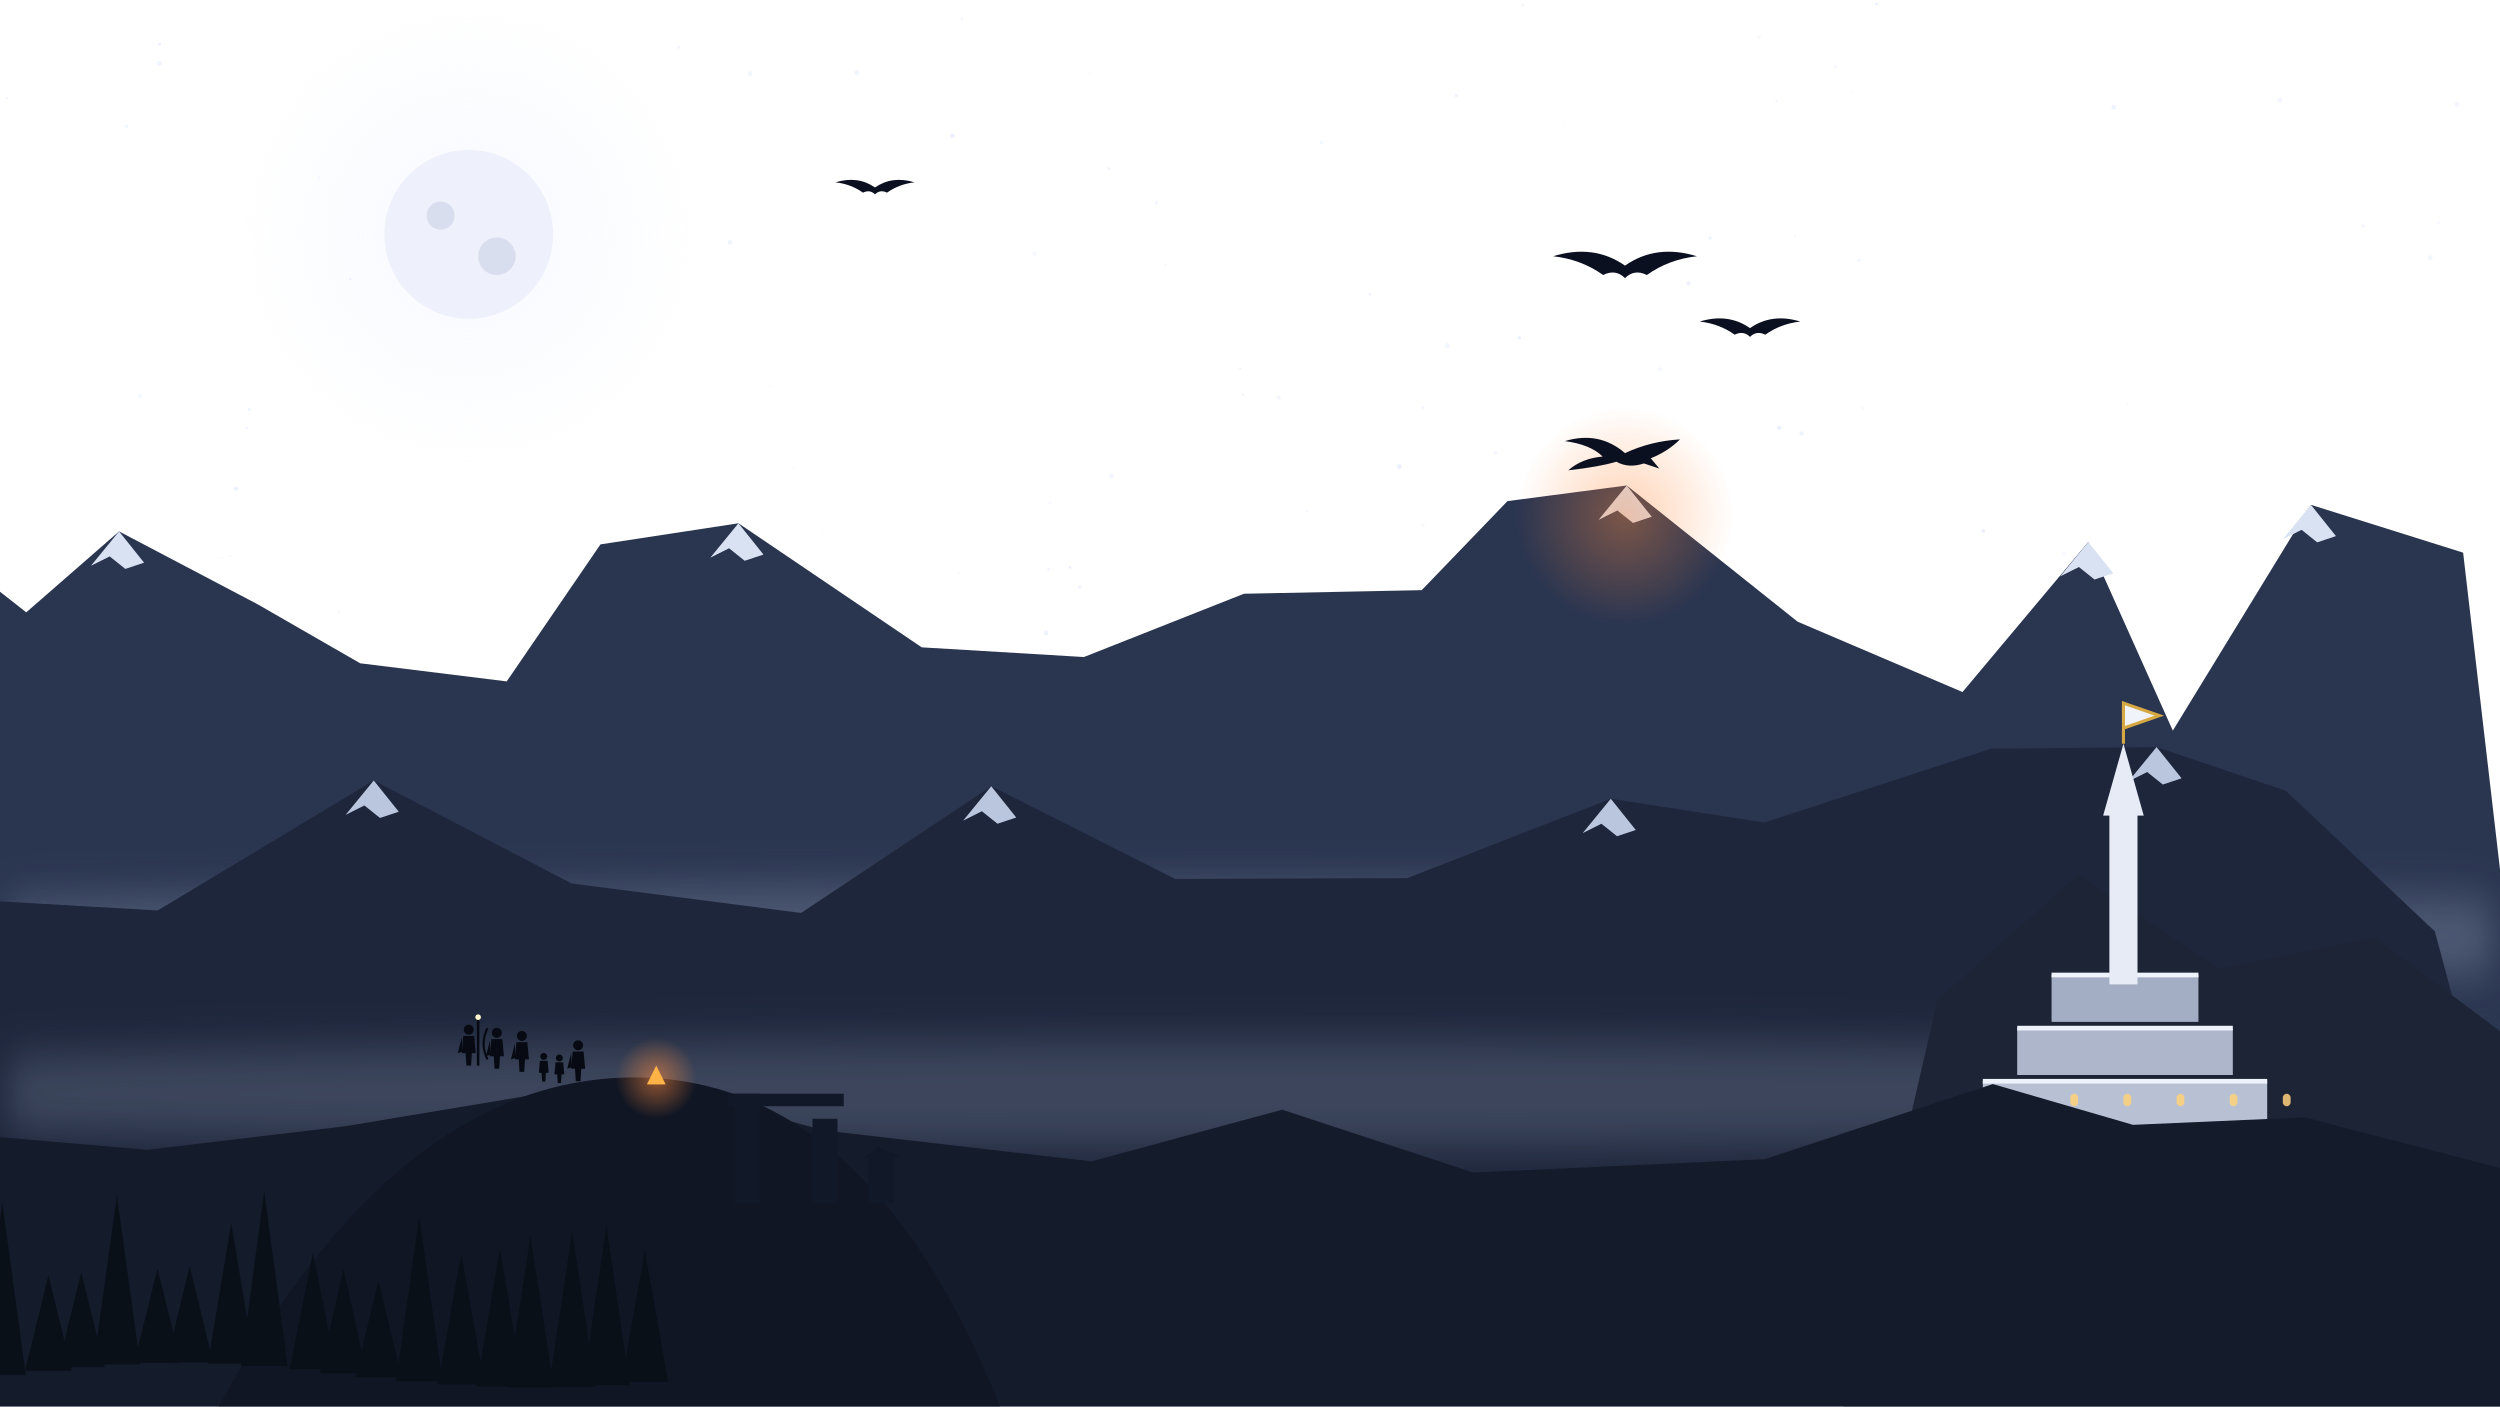
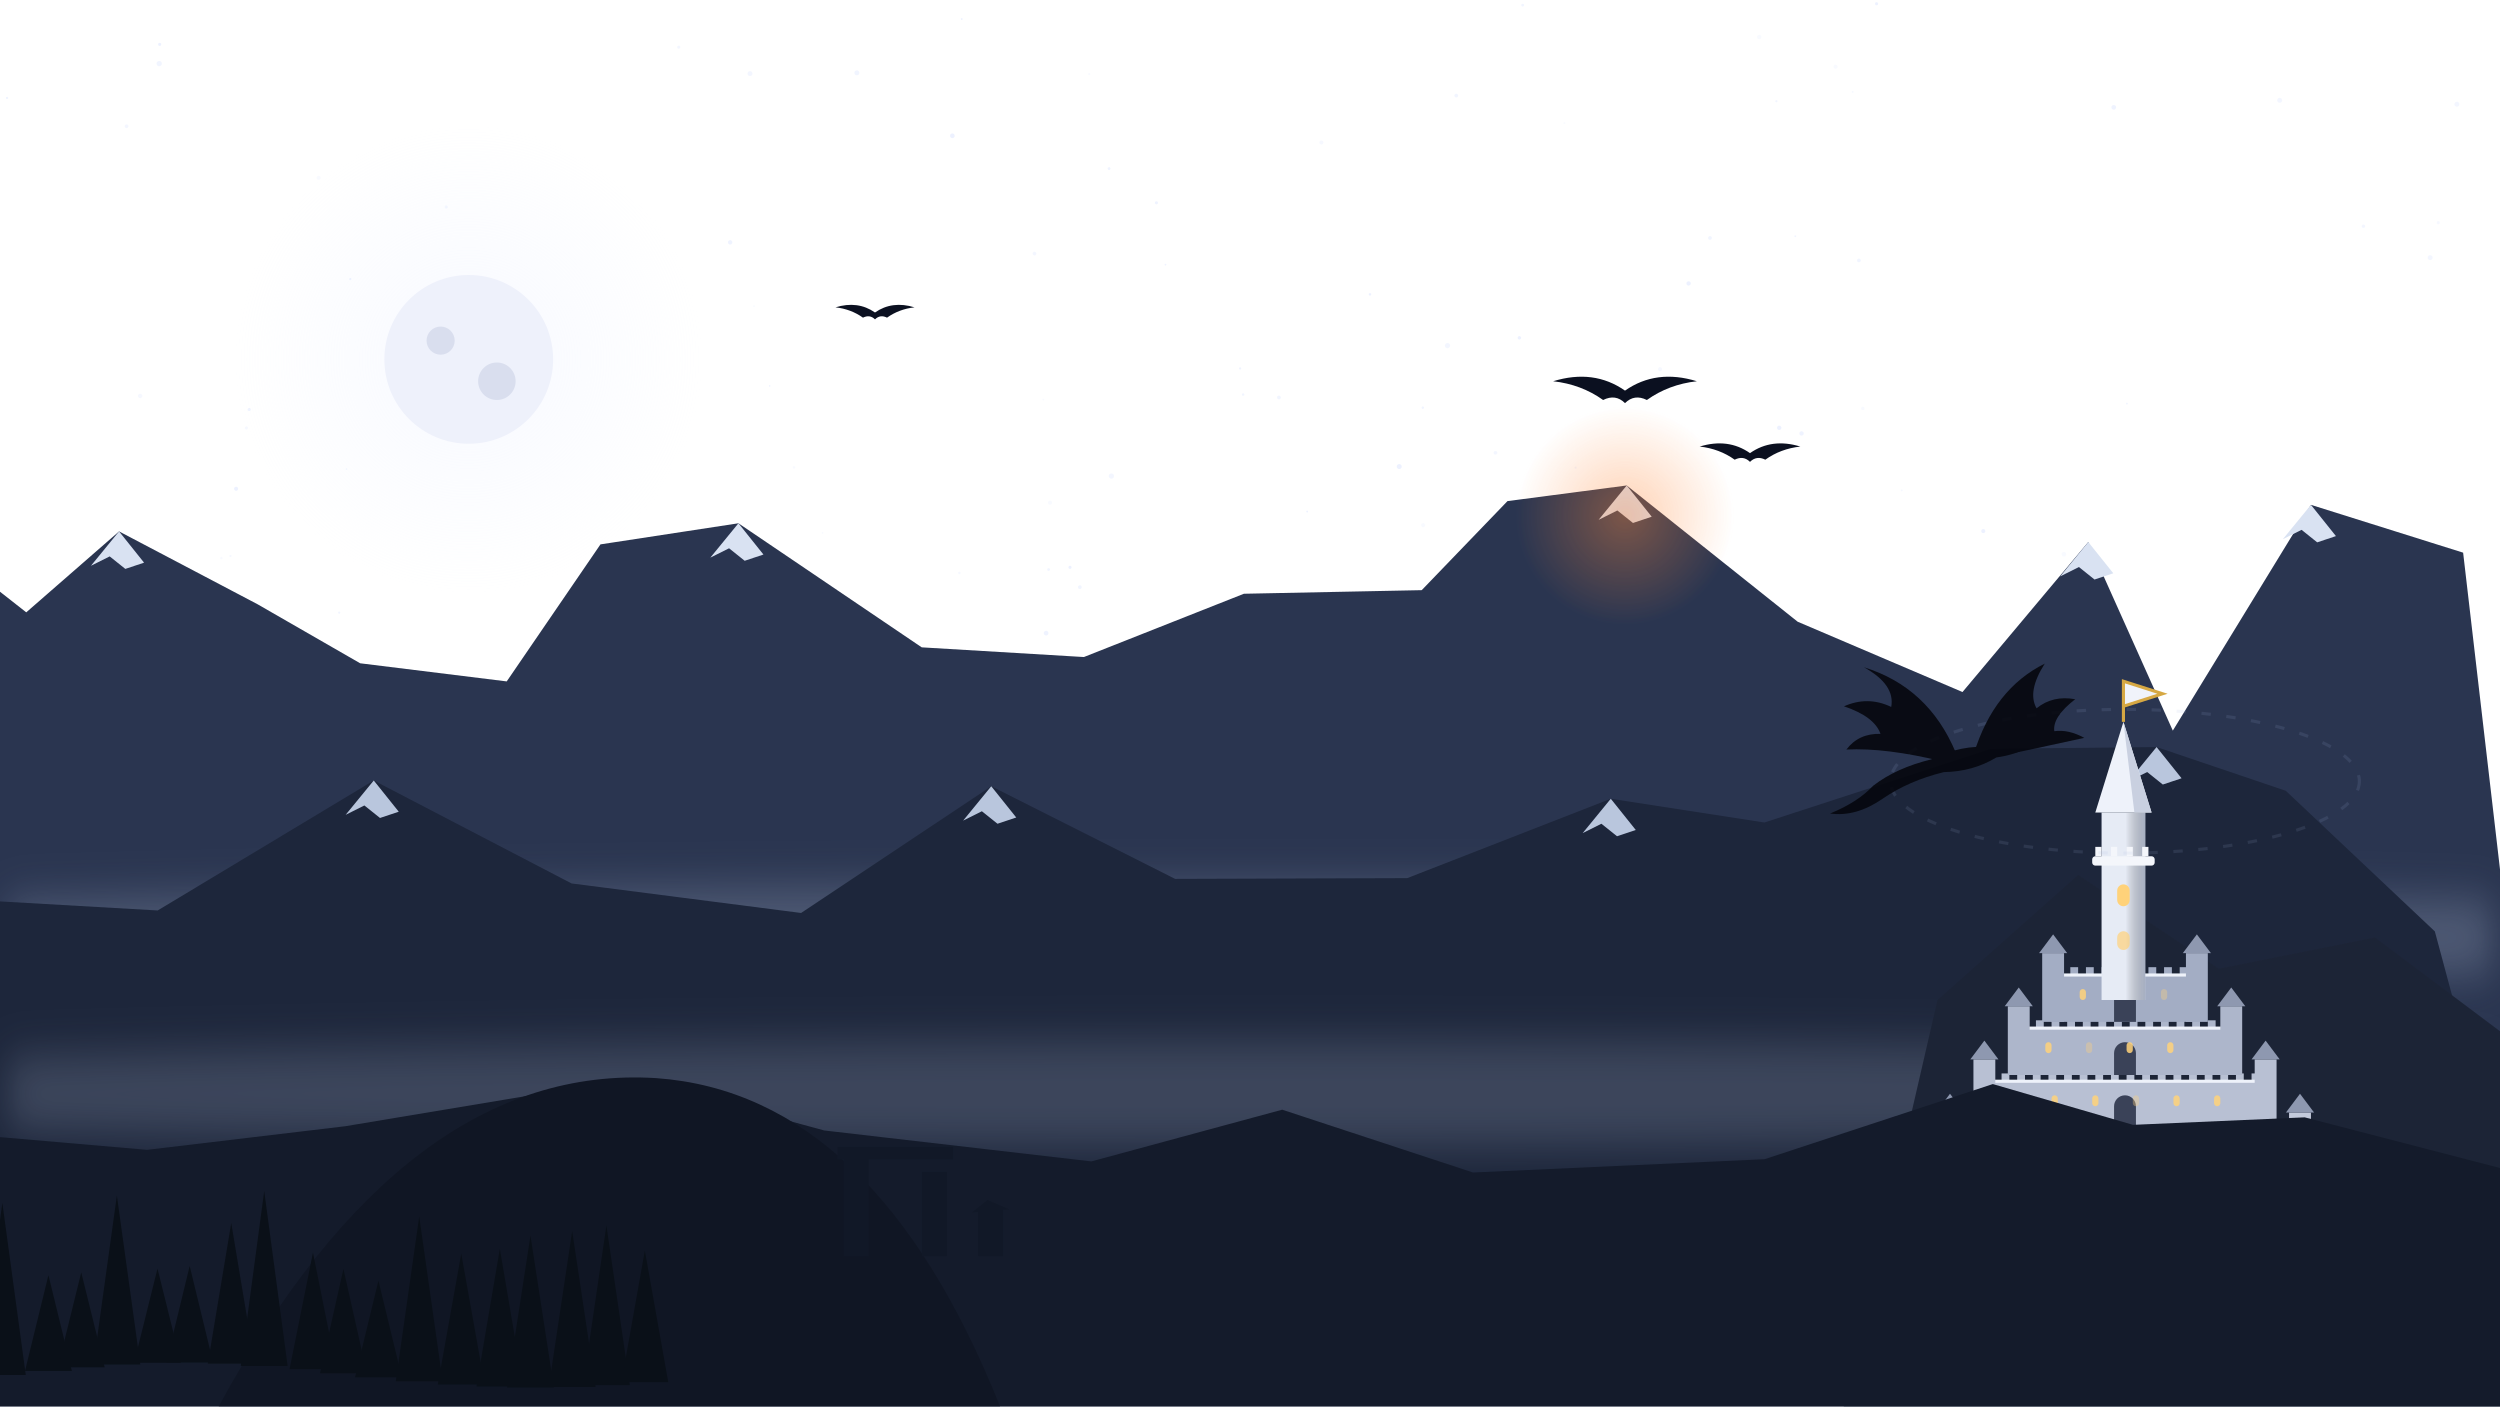
<svg xmlns="http://www.w3.org/2000/svg" width="1600" height="900" viewBox="0 0 1600 900">
  <defs>
    <filter id="blur" x="-20%" y="-200%" width="140%" height="500%">
      <feGaussianBlur stdDeviation="14" />
    </filter>
    <filter id="g" x="-60%" y="-60%" width="220%" height="220%">
      <feGaussianBlur stdDeviation="5" result="b" />
      <feMerge>
        <feMergeNode in="b" />
        <feMergeNode in="SourceGraphic" />
      </feMerge>
    </filter>
    <radialGradient id="halo">
      <stop offset="0" stop-color="#e8eeff" stop-opacity=".35" />
      <stop offset="1" stop-color="#e8eeff" stop-opacity="0" />
    </radialGradient>
    <radialGradient id="ember">
      <stop offset="0" stop-color="#ff8a3d" stop-opacity=".55" />
      <stop offset="1" stop-color="#ff8a3d" stop-opacity="0" />
    </radialGradient>
+     <linearGradient id="tower" x1="0" y1="0" x2="1" y2="0">
+       <stop offset=".55" stop-color="#000" stop-opacity="0" />
+       <stop offset="1" stop-color="#5a6684" stop-opacity=".45" />
+     </linearGradient>
  </defs>
  <circle cx="818.5" cy="254.4" r="1.2" fill="#e8eeff" opacity="0.6" />
  <circle cx="1361.2" cy="258.3" r="0.6" fill="#e8eeff" opacity="0.6" />
  <circle cx="972.4" cy="216.2" r="1.1" fill="#e8eeff" opacity="0.8" />
  <circle cx="672" cy="321.7" r="1.3" fill="#e8eeff" opacity="0.3" />
  <circle cx="285.6" cy="132.5" r="1" fill="#e8eeff" opacity="0.5" />
  <circle cx="932" cy="61.2" r="1.2" fill="#e8eeff" opacity="0.6" />
  <circle cx="669.5" cy="405.2" r="1.5" fill="#e8eeff" opacity="0.7" />
  <circle cx="508.2" cy="299.1" r="0.8" fill="#e8eeff" opacity="0.3" />
  <circle cx="1185.5" cy="469.3" r="0.9" fill="#e8eeff" opacity="0.3" />
  <circle cx="1189.7" cy="166.7" r="1.2" fill="#e8eeff" opacity="0.6" />
  <circle cx="1352.8" cy="68.7" r="1.5" fill="#e8eeff" opacity="0.7" />
  <circle cx="615.5" cy="12.2" r="0.6" fill="#e8eeff" opacity="0.8" />
  <circle cx="795.6" cy="252.5" r="0.8" fill="#e8eeff" opacity="0.6" />
  <circle cx="1174.8" cy="42.7" r="1.3" fill="#e8eeff" opacity="0.3" />
  <circle cx="711.3" cy="304.7" r="1.7" fill="#e8eeff" opacity="0.5" />
  <circle cx="745.9" cy="169.4" r="0.6" fill="#e8eeff" opacity="0.7" />
  <circle cx="671.1" cy="364.5" r="0.9" fill="#e8eeff" opacity="0.6" />
  <circle cx="556.5" cy="404.4" r="0.7" fill="#e8eeff" opacity="0.3" />
  <circle cx="1008.4" cy="299.3" r="0.7" fill="#e8eeff" opacity="0.5" />
  <circle cx="604.2" cy="449.9" r="1.5" fill="#e8eeff" opacity="0.6" />
  <circle cx="657.4" cy="441" r="1.2" fill="#e8eeff" opacity="0.5" />
  <circle cx="492.6" cy="247" r="0.5" fill="#e8eeff" opacity="0.8" />
  <circle cx="482.6" cy="195.9" r="0.6" fill="#e8eeff" opacity="0.3" />
  <circle cx="1192.2" cy="261.4" r="1.1" fill="#e8eeff" opacity="0.3" />
  <circle cx="895.5" cy="298.6" r="1.6" fill="#e8eeff" opacity="0.8" />
  <circle cx="957.1" cy="289.8" r="1.2" fill="#e8eeff" opacity="0.5" />
  <circle cx="151.1" cy="312.8" r="1.3" fill="#e8eeff" opacity="0.8" />
  <circle cx="1136.9" cy="64.8" r="0.7" fill="#e8eeff" opacity="0.6" />
  <circle cx="1555.3" cy="164.9" r="1.6" fill="#e8eeff" opacity="0.5" />
  <circle cx="1217.1" cy="313.8" r="0.6" fill="#e8eeff" opacity="0.4" />
  <circle cx="1062.4" cy="236.3" r="1.3" fill="#e8eeff" opacity="0.4" />
  <circle cx="1149" cy="151.2" r="0.6" fill="#e8eeff" opacity="0.6" />
  <circle cx="609.5" cy="86.9" r="1.5" fill="#e8eeff" opacity="0.8" />
  <circle cx="1201" cy="2.4" r="1" fill="#e8eeff" opacity="0.8" />
  <circle cx="910.8" cy="336.1" r="1.3" fill="#e8eeff" opacity="0.3" />
  <circle cx="793.7" cy="235.8" r="0.7" fill="#e8eeff" opacity="0.7" />
  <circle cx="101.9" cy="40.7" r="1.7" fill="#e8eeff" opacity="0.6" />
  <circle cx="1126.3" cy="400.7" r="1.6" fill="#e8eeff" opacity="0.8" />
  <circle cx="81" cy="80.8" r="1.2" fill="#e8eeff" opacity="0.5" />
  <circle cx="667.7" cy="255.8" r="0.6" fill="#e8eeff" opacity="0.3" />
  <circle cx="740.1" cy="129.8" r="1" fill="#e8eeff" opacity="0.7" />
  <circle cx="662.1" cy="162.3" r="1.2" fill="#e8eeff" opacity="0.5" />
  <circle cx="1560.5" cy="142.5" r="1" fill="#e8eeff" opacity="0.4" />
  <circle cx="1094.4" cy="152.3" r="1.2" fill="#e8eeff" opacity="0.6" />
  <circle cx="4.5" cy="62.7" r="0.7" fill="#e8eeff" opacity="0.7" />
  <circle cx="217.1" cy="392.1" r="0.7" fill="#e8eeff" opacity="0.6" />
  <circle cx="1320.9" cy="354.7" r="1.5" fill="#e8eeff" opacity="0.3" />
  <circle cx="141.7" cy="357.2" r="0.8" fill="#e8eeff" opacity="0.3" />
  <circle cx="548.4" cy="46.6" r="1.6" fill="#e8eeff" opacity="0.6" />
  <circle cx="1153" cy="277.4" r="1.4" fill="#e8eeff" opacity="0.7" />
  <circle cx="614" cy="366.7" r="0.8" fill="#e8eeff" opacity="0.4" />
  <circle cx="221.7" cy="300.2" r="0.5" fill="#e8eeff" opacity="0.6" />
  <circle cx="1545.5" cy="415.6" r="1.1" fill="#e8eeff" opacity="0.8" />
  <circle cx="89.7" cy="253.4" r="1.4" fill="#e8eeff" opacity="0.4" />
  <circle cx="1572.4" cy="66.7" r="1.6" fill="#e8eeff" opacity="0.5" />
  <circle cx="1483.2" cy="475.4" r="1" fill="#e8eeff" opacity="0.5" />
  <circle cx="697.1" cy="47.4" r="0.7" fill="#e8eeff" opacity="0.3" />
  <circle cx="141.4" cy="449.8" r="1.2" fill="#e8eeff" opacity="0.6" />
  <circle cx="370.5" cy="448.4" r="0.6" fill="#e8eeff" opacity="0.8" />
  <circle cx="434.4" cy="30.2" r="1" fill="#e8eeff" opacity="0.5" />
  <circle cx="224.2" cy="178.6" r="0.7" fill="#e8eeff" opacity="0.8" />
  <circle cx="926.4" cy="221.2" r="1.7" fill="#e8eeff" opacity="0.5" />
  <circle cx="910.6" cy="260.9" r="0.8" fill="#e8eeff" opacity="0.6" />
  <circle cx="1512.6" cy="144.8" r="1.1" fill="#e8eeff" opacity="0.5" />
  <circle cx="203.9" cy="113.8" r="1.3" fill="#e8eeff" opacity="0.3" />
  <circle cx="147.5" cy="355.8" r="0.7" fill="#e8eeff" opacity="0.4" />
  <circle cx="691.1" cy="375.8" r="1.2" fill="#e8eeff" opacity="0.6" />
  <circle cx="1080.7" cy="181.4" r="1.4" fill="#e8eeff" opacity="0.8" />
  <circle cx="526.4" cy="341" r="0.6" fill="#e8eeff" opacity="0.3" />
  <circle cx="836.6" cy="327.4" r="0.6" fill="#e8eeff" opacity="0.8" />
  <circle cx="1459" cy="64.2" r="1.6" fill="#e8eeff" opacity="0.5" />
  <circle cx="1138.7" cy="273.8" r="1.4" fill="#e8eeff" opacity="0.8" />
  <circle cx="709.8" cy="107.9" r="0.9" fill="#e8eeff" opacity="0.7" />
  <circle cx="1125.9" cy="23.7" r="1.4" fill="#e8eeff" opacity="0.3" />
  <circle cx="684.8" cy="363.1" r="1" fill="#e8eeff" opacity="0.8" />
  <circle cx="1185.7" cy="58.8" r="0.6" fill="#e8eeff" opacity="0.4" />
  <circle cx="26.6" cy="452.7" r="0.8" fill="#e8eeff" opacity="0.6" />
  <circle cx="467.3" cy="155.1" r="1.4" fill="#e8eeff" opacity="0.7" />
  <circle cx="976.4" cy="467.6" r="1.2" fill="#e8eeff" opacity="0.7" />
  <circle cx="876.8" cy="188.4" r="0.8" fill="#e8eeff" opacity="0.8" />
  <circle cx="159.5" cy="262.1" r="1" fill="#e8eeff" opacity="0.7" />
  <circle cx="845.7" cy="91.2" r="1.3" fill="#e8eeff" opacity="0.4" />
  <circle cx="480" cy="47.1" r="1.6" fill="#e8eeff" opacity="0.5" />
  <circle cx="157.7" cy="273.9" r="1" fill="#e8eeff" opacity="0.4" />
  <circle cx="102.2" cy="28.4" r="1" fill="#e8eeff" opacity="0.8" />
  <circle cx="669.1" cy="434.6" r="0.9" fill="#e8eeff" opacity="0.5" />
  <circle cx="974.5" cy="3.3" r="0.9" fill="#e8eeff" opacity="0.6" />
  <circle cx="1269.3" cy="339.9" r="1.3" fill="#e8eeff" opacity="0.8" />
  <circle cx="1001.2" cy="78.8" r="0.6" fill="#e8eeff" opacity="0.3" />
  <circle cx="348" cy="408.1" r="0.7" fill="#e8eeff" opacity="0.3" />
-   <circle cx="300" cy="150" r="150" fill="url(#halo)" />
-   <circle cx="300" cy="150" r="54" fill="#eef1fb" />
-   <circle cx="282" cy="138" r="9" fill="#d9deee" />
-   <circle cx="318" cy="164" r="12" fill="#d9deee" />
-   <path transform="translate(1040 170) scale(1)" d="M0 0 Q-20 -14 -46 -6 Q-28 -4 -14 6 Q-6 2 0 8 Q6 2 14 6 Q28 -4 46 -6 Q20 -14 0 0Z" fill="#0b1020" />
-   <path transform="translate(1120 210) scale(0.7)" d="M0 0 Q-20 -14 -46 -6 Q-28 -4 -14 6 Q-6 2 0 8 Q6 2 14 6 Q28 -4 46 -6 Q20 -14 0 0Z" fill="#0b1020" />
-   <path transform="translate(560 120) scale(0.55)" d="M0 0 Q-20 -14 -46 -6 Q-28 -4 -14 6 Q-6 2 0 8 Q6 2 14 6 Q28 -4 46 -6 Q20 -14 0 0Z" fill="#0b1020" />
+   <g transform="translate(0 80)">
+     <circle cx="300" cy="150" r="150" fill="url(#halo)" />
+     <circle cx="300" cy="150" r="54" fill="#eef1fb" />
+     <circle cx="282" cy="138" r="9" fill="#d9deee" />
+     <circle cx="318" cy="164" r="12" fill="#d9deee" />
+     <path transform="translate(1040 170) scale(1)" d="M0 0 Q-20 -14 -46 -6 Q-28 -4 -14 6 Q-6 2 0 8 Q6 2 14 6 Q28 -4 46 -6 Q20 -14 0 0Z" fill="#0b1020" />
+     <path transform="translate(1120 210) scale(0.7)" d="M0 0 Q-20 -14 -46 -6 Q-28 -4 -14 6 Q-6 2 0 8 Q6 2 14 6 Q28 -4 46 -6 Q20 -14 0 0Z" fill="#0b1020" />
+     <path transform="translate(560 120) scale(0.55)" d="M0 0 Q-20 -14 -46 -6 Q-28 -4 -14 6 Q-6 2 0 8 Q6 2 14 6 Q28 -4 46 -6 Q20 -14 0 0Z" fill="#0b1020" />
+   </g>
  <path d="M-40 900 L-40 347.3 L16.8 391.9 L76.2 340.1 L164.8 386.7 L230.5 424.5 L324.3 436.1 L384.3 348.4 L472.6 334.9 L589.9 414.3 L693.7 420.5 L796.1 380 L909.9 377.7 L964.8 320.7 L1041.1 310.7 L1150.5 397.9 L1256 442.9 L1336.5 346.9 L1390.6 467.6 L1479 323.1 L1576.4 353.7 L1640 900Z" fill="#2a3550" />
  <path d="M76.2 340.1 L58.2 362.1 L70.2 356.1 L80.2 364.1 L92.2 360.1Z" fill="#d9e2f2" />
  <path d="M472.6 334.9 L454.6 356.9 L466.6 350.9 L476.6 358.9 L488.6 354.9Z" fill="#d9e2f2" />
  <path d="M1041.1 310.7 L1023.1 332.7 L1035.1 326.7 L1045.1 334.7 L1057.1 330.7Z" fill="#d9e2f2" />
  <path d="M1336.5 346.9 L1318.5 368.9 L1330.5 362.9 L1340.5 370.9 L1352.5 366.9Z" fill="#d9e2f2" />
  <path d="M1479 323.1 L1461 345.1 L1473 339.1 L1483 347.1 L1495 343.1Z" fill="#d9e2f2" />
  <circle cx="1040" cy="330" r="70" fill="url(#ember)" opacity=".7" />
-   <path transform="translate(1040 290) scale(.55)" d="M0 0 Q-30 -26 -70 -14 Q-40 -10 -26 4 Q-50 6 -66 20 Q-30 16 -10 10 Q4 18 22 12 L40 18 L30 6 Q50 -2 64 -16 Q30 -14 0 0Z" fill="#0b1020" />
  <ellipse cx="800" cy="600" rx="1120" ry="34" fill="#c9d6ee" opacity="0.22" filter="url(#blur)" />
  <path d="M-40 900 L-40 574.6 L100.9 582.7 L239.2 499.5 L365.8 565.4 L512.7 584.3 L634.4 503.2 L752.1 562.5 L900.6 562 L1030.9 511.2 L1129.2 526.4 L1274.1 479.2 L1380.2 478.1 L1462.9 506.1 L1558.3 596.1 L1640 900Z" fill="#1d263b" />
  <path d="M239.2 499.5 L221.2 521.5 L233.2 515.5 L243.2 523.5 L255.2 519.5Z" fill="#b9c6dd" />
  <path d="M634.4 503.2 L616.4 525.2 L628.4 519.2 L638.4 527.2 L650.4 523.2Z" fill="#b9c6dd" />
  <path d="M1030.9 511.2 L1012.9 533.2 L1024.9 527.2 L1034.9 535.2 L1046.9 531.2Z" fill="#b9c6dd" />
  <path d="M1380.2 478.1 L1362.2 500.1 L1374.2 494.1 L1384.2 502.1 L1396.2 498.1Z" fill="#b9c6dd" />
  <ellipse cx="800" cy="700" rx="1120" ry="34" fill="#c9d6ee" opacity="0.18" filter="url(#blur)" />
  <g>
    <path d="M1180 900 L1240 640 L1330 560 L1420 620 L1520 600 L1600 660 V900Z" fill="#1c2436" />
-     <path d="M1225 760 H1495 V790 H1225Z" fill="#cfd6e4" />
-     <path d="M1225 760 H1495" stroke="#eef2fa" stroke-width="3" />
-     <path d="M1247 726 H1473 V756 H1247Z" fill="#c3cadb" />
-     <path d="M1247 726 H1473" stroke="#eef2fa" stroke-width="3" />
-     <path d="M1269 692 H1451 V722 H1269Z" fill="#b8c0d3" />
-     <path d="M1269 692 H1451" stroke="#eef2fa" stroke-width="3" />
-     <path d="M1291 658 H1429 V688 H1291Z" fill="#adb6cb" />
-     <path d="M1291 658 H1429" stroke="#eef2fa" stroke-width="3" />
-     <path d="M1313 624 H1407 V654 H1313Z" fill="#a3adc4" />
-     <path d="M1313 624 H1407" stroke="#eef2fa" stroke-width="3" />
-     <rect x="1350" y="520" width="18" height="110" fill="#e6ebf5" />
-     <path d="M1346 522 L1359 476 L1372 522Z" fill="#e6ebf5" />
-     <path d="M1359 476 V450 L1382 458 L1359 466" stroke="#d6a843" stroke-width="2" fill="#f0f3fa" />
-     <rect x="1240" y="734" width="5" height="8" rx="2.5" fill="#ffd27a" opacity=".85" />
-     <rect x="1274" y="734" width="5" height="8" rx="2.5" fill="#ffd27a" opacity=".85" />
-     <rect x="1308" y="734" width="5" height="8" rx="2.5" fill="#ffd27a" opacity=".85" />
-     <rect x="1342" y="734" width="5" height="8" rx="2.5" fill="#ffd27a" opacity=".85" />
-     <rect x="1376" y="734" width="5" height="8" rx="2.5" fill="#ffd27a" opacity=".85" />
-     <rect x="1410" y="734" width="5" height="8" rx="2.5" fill="#ffd27a" opacity=".85" />
-     <rect x="1444" y="734" width="5" height="8" rx="2.5" fill="#ffd27a" opacity=".85" />
-     <rect x="1257" y="700" width="5" height="8" rx="2.5" fill="#ffd27a" opacity=".85" />
-     <rect x="1291" y="700" width="5" height="8" rx="2.5" fill="#ffd27a" opacity=".85" />
-     <rect x="1325" y="700" width="5" height="8" rx="2.5" fill="#ffd27a" opacity=".85" />
-     <rect x="1359" y="700" width="5" height="8" rx="2.5" fill="#ffd27a" opacity=".85" />
-     <rect x="1393" y="700" width="5" height="8" rx="2.5" fill="#ffd27a" opacity=".85" />
-     <rect x="1427" y="700" width="5" height="8" rx="2.5" fill="#ffd27a" opacity=".85" />
-     <rect x="1461" y="700" width="5" height="8" rx="2.5" fill="#ffd27a" opacity=".85" />
+     <rect x="1227" y="755" width="5" height="5" fill="#cfd6e4" />
+     <rect x="1237" y="755" width="5" height="5" fill="#cfd6e4" />
+     <rect x="1247" y="755" width="5" height="5" fill="#cfd6e4" />
+     <rect x="1257" y="755" width="5" height="5" fill="#cfd6e4" />
+     <rect x="1267" y="755" width="5" height="5" fill="#cfd6e4" />
+     <rect x="1277" y="755" width="5" height="5" fill="#cfd6e4" />
+     <rect x="1287" y="755" width="5" height="5" fill="#cfd6e4" />
+     <rect x="1297" y="755" width="5" height="5" fill="#cfd6e4" />
+     <rect x="1307" y="755" width="5" height="5" fill="#cfd6e4" />
+     <rect x="1317" y="755" width="5" height="5" fill="#cfd6e4" />
+     <rect x="1327" y="755" width="5" height="5" fill="#cfd6e4" />
+     <rect x="1337" y="755" width="5" height="5" fill="#cfd6e4" />
+     <rect x="1347" y="755" width="5" height="5" fill="#cfd6e4" />
+     <rect x="1357" y="755" width="5" height="5" fill="#cfd6e4" />
+     <rect x="1367" y="755" width="5" height="5" fill="#cfd6e4" />
+     <rect x="1377" y="755" width="5" height="5" fill="#cfd6e4" />
+     <rect x="1387" y="755" width="5" height="5" fill="#cfd6e4" />
+     <rect x="1397" y="755" width="5" height="5" fill="#cfd6e4" />
+     <rect x="1407" y="755" width="5" height="5" fill="#cfd6e4" />
+     <rect x="1417" y="755" width="5" height="5" fill="#cfd6e4" />
+     <rect x="1427" y="755" width="5" height="5" fill="#cfd6e4" />
+     <rect x="1437" y="755" width="5" height="5" fill="#cfd6e4" />
+     <rect x="1447" y="755" width="5" height="5" fill="#cfd6e4" />
+     <rect x="1457" y="755" width="5" height="5" fill="#cfd6e4" />
+     <rect x="1467" y="755" width="5" height="5" fill="#cfd6e4" />
+     <rect x="1477" y="755" width="5" height="5" fill="#cfd6e4" />
+     <rect x="1487" y="755" width="5" height="5" fill="#cfd6e4" />
+     <rect x="1225" y="760" width="270" height="30" fill="#cfd6e4" />
+     <path d="M1225 760 H1495" stroke="#eef2fa" stroke-width="2" />
+     <path d="M1353 790 V776 A7 7 0 0 1 1367 776 V790Z" fill="#3a4258" />
+     <rect x="1243" y="769" width="4" height="7" rx="2" fill="#ffd27a" opacity="0.85" />
+     <rect x="1269" y="769" width="4" height="7" rx="2" fill="#ffd27a" opacity="0.35" />
+     <rect x="1295" y="769" width="4" height="7" rx="2" fill="#ffd27a" opacity="0.85" />
+     <rect x="1321" y="769" width="4" height="7" rx="2" fill="#ffd27a" opacity="0.85" />
+     <rect x="1347" y="769" width="4" height="7" rx="2" fill="#ffd27a" opacity="0.35" />
+     <rect x="1373" y="769" width="4" height="7" rx="2" fill="#ffd27a" opacity="0.85" />
+     <rect x="1399" y="769" width="4" height="7" rx="2" fill="#ffd27a" opacity="0.85" />
+     <rect x="1425" y="769" width="4" height="7" rx="2" fill="#ffd27a" opacity="0.35" />
+     <rect x="1451" y="769" width="4" height="7" rx="2" fill="#ffd27a" opacity="0.85" />
+     <rect x="1219" y="746" width="14" height="44" fill="#cfd6e4" />
+     <path d="M1217 746 L1226 734 L1235 746Z" fill="#8e98b0" />
+     <rect x="1487" y="746" width="14" height="44" fill="#cfd6e4" />
+     <path d="M1485 746 L1494 734 L1503 746Z" fill="#8e98b0" />
+     <rect x="1249" y="721" width="5" height="5" fill="#c3cadb" />
+     <rect x="1259" y="721" width="5" height="5" fill="#c3cadb" />
+     <rect x="1269" y="721" width="5" height="5" fill="#c3cadb" />
+     <rect x="1279" y="721" width="5" height="5" fill="#c3cadb" />
+     <rect x="1289" y="721" width="5" height="5" fill="#c3cadb" />
+     <rect x="1299" y="721" width="5" height="5" fill="#c3cadb" />
+     <rect x="1309" y="721" width="5" height="5" fill="#c3cadb" />
+     <rect x="1319" y="721" width="5" height="5" fill="#c3cadb" />
+     <rect x="1329" y="721" width="5" height="5" fill="#c3cadb" />
+     <rect x="1339" y="721" width="5" height="5" fill="#c3cadb" />
+     <rect x="1349" y="721" width="5" height="5" fill="#c3cadb" />
+     <rect x="1359" y="721" width="5" height="5" fill="#c3cadb" />
+     <rect x="1369" y="721" width="5" height="5" fill="#c3cadb" />
+     <rect x="1379" y="721" width="5" height="5" fill="#c3cadb" />
+     <rect x="1389" y="721" width="5" height="5" fill="#c3cadb" />
+     <rect x="1399" y="721" width="5" height="5" fill="#c3cadb" />
+     <rect x="1409" y="721" width="5" height="5" fill="#c3cadb" />
+     <rect x="1419" y="721" width="5" height="5" fill="#c3cadb" />
+     <rect x="1429" y="721" width="5" height="5" fill="#c3cadb" />
+     <rect x="1439" y="721" width="5" height="5" fill="#c3cadb" />
+     <rect x="1449" y="721" width="5" height="5" fill="#c3cadb" />
+     <rect x="1459" y="721" width="5" height="5" fill="#c3cadb" />
+     <rect x="1247" y="726" width="226" height="30" fill="#c3cadb" />
+     <path d="M1247 726 H1473" stroke="#eef2fa" stroke-width="2" />
+     <path d="M1353 756 V742 A7 7 0 0 1 1367 742 V756Z" fill="#3a4258" />
+     <rect x="1265" y="735" width="4" height="7" rx="2" fill="#ffd27a" opacity="0.85" />
+     <rect x="1291" y="735" width="4" height="7" rx="2" fill="#ffd27a" opacity="0.85" />
+     <rect x="1317" y="735" width="4" height="7" rx="2" fill="#ffd27a" opacity="0.35" />
+     <rect x="1343" y="735" width="4" height="7" rx="2" fill="#ffd27a" opacity="0.85" />
+     <rect x="1369" y="735" width="4" height="7" rx="2" fill="#ffd27a" opacity="0.85" />
+     <rect x="1395" y="735" width="4" height="7" rx="2" fill="#ffd27a" opacity="0.35" />
+     <rect x="1421" y="735" width="4" height="7" rx="2" fill="#ffd27a" opacity="0.85" />
+     <rect x="1447" y="735" width="4" height="7" rx="2" fill="#ffd27a" opacity="0.85" />
+     <rect x="1241" y="712" width="14" height="44" fill="#c3cadb" />
+     <path d="M1239 712 L1248 700 L1257 712Z" fill="#8e98b0" />
+     <rect x="1465" y="712" width="14" height="44" fill="#c3cadb" />
+     <path d="M1463 712 L1472 700 L1481 712Z" fill="#8e98b0" />
+     <rect x="1271" y="687" width="5" height="5" fill="#b8c0d3" />
+     <rect x="1281" y="687" width="5" height="5" fill="#b8c0d3" />
+     <rect x="1291" y="687" width="5" height="5" fill="#b8c0d3" />
+     <rect x="1301" y="687" width="5" height="5" fill="#b8c0d3" />
+     <rect x="1311" y="687" width="5" height="5" fill="#b8c0d3" />
+     <rect x="1321" y="687" width="5" height="5" fill="#b8c0d3" />
+     <rect x="1331" y="687" width="5" height="5" fill="#b8c0d3" />
+     <rect x="1341" y="687" width="5" height="5" fill="#b8c0d3" />
+     <rect x="1351" y="687" width="5" height="5" fill="#b8c0d3" />
+     <rect x="1361" y="687" width="5" height="5" fill="#b8c0d3" />
+     <rect x="1371" y="687" width="5" height="5" fill="#b8c0d3" />
+     <rect x="1381" y="687" width="5" height="5" fill="#b8c0d3" />
+     <rect x="1391" y="687" width="5" height="5" fill="#b8c0d3" />
+     <rect x="1401" y="687" width="5" height="5" fill="#b8c0d3" />
+     <rect x="1411" y="687" width="5" height="5" fill="#b8c0d3" />
+     <rect x="1421" y="687" width="5" height="5" fill="#b8c0d3" />
+     <rect x="1431" y="687" width="5" height="5" fill="#b8c0d3" />
+     <rect x="1441" y="687" width="5" height="5" fill="#b8c0d3" />
+     <rect x="1269" y="692" width="182" height="30" fill="#b8c0d3" />
+     <path d="M1269 692 H1451" stroke="#eef2fa" stroke-width="2" />
+     <path d="M1353 722 V708 A7 7 0 0 1 1367 708 V722Z" fill="#3a4258" />
+     <rect x="1287" y="701" width="4" height="7" rx="2" fill="#ffd27a" opacity="0.35" />
+     <rect x="1313" y="701" width="4" height="7" rx="2" fill="#ffd27a" opacity="0.85" />
+     <rect x="1339" y="701" width="4" height="7" rx="2" fill="#ffd27a" opacity="0.85" />
+     <rect x="1365" y="701" width="4" height="7" rx="2" fill="#ffd27a" opacity="0.35" />
+     <rect x="1391" y="701" width="4" height="7" rx="2" fill="#ffd27a" opacity="0.85" />
+     <rect x="1417" y="701" width="4" height="7" rx="2" fill="#ffd27a" opacity="0.85" />
+     <rect x="1263" y="678" width="14" height="44" fill="#b8c0d3" />
+     <path d="M1261 678 L1270 666 L1279 678Z" fill="#8e98b0" />
+     <rect x="1443" y="678" width="14" height="44" fill="#b8c0d3" />
+     <path d="M1441 678 L1450 666 L1459 678Z" fill="#8e98b0" />
+     <rect x="1293" y="653" width="5" height="5" fill="#adb6cb" />
+     <rect x="1303" y="653" width="5" height="5" fill="#adb6cb" />
+     <rect x="1313" y="653" width="5" height="5" fill="#adb6cb" />
+     <rect x="1323" y="653" width="5" height="5" fill="#adb6cb" />
+     <rect x="1333" y="653" width="5" height="5" fill="#adb6cb" />
+     <rect x="1343" y="653" width="5" height="5" fill="#adb6cb" />
+     <rect x="1353" y="653" width="5" height="5" fill="#adb6cb" />
+     <rect x="1363" y="653" width="5" height="5" fill="#adb6cb" />
+     <rect x="1373" y="653" width="5" height="5" fill="#adb6cb" />
+     <rect x="1383" y="653" width="5" height="5" fill="#adb6cb" />
+     <rect x="1393" y="653" width="5" height="5" fill="#adb6cb" />
+     <rect x="1403" y="653" width="5" height="5" fill="#adb6cb" />
+     <rect x="1413" y="653" width="5" height="5" fill="#adb6cb" />
+     <rect x="1291" y="658" width="138" height="30" fill="#adb6cb" />
+     <path d="M1291 658 H1429" stroke="#eef2fa" stroke-width="2" />
+     <path d="M1353 688 V674 A7 7 0 0 1 1367 674 V688Z" fill="#3a4258" />
+     <rect x="1309" y="667" width="4" height="7" rx="2" fill="#ffd27a" opacity="0.85" />
+     <rect x="1335" y="667" width="4" height="7" rx="2" fill="#ffd27a" opacity="0.35" />
+     <rect x="1361" y="667" width="4" height="7" rx="2" fill="#ffd27a" opacity="0.85" />
+     <rect x="1387" y="667" width="4" height="7" rx="2" fill="#ffd27a" opacity="0.85" />
+     <rect x="1285" y="644" width="14" height="44" fill="#adb6cb" />
+     <path d="M1283 644 L1292 632 L1301 644Z" fill="#8e98b0" />
+     <rect x="1421" y="644" width="14" height="44" fill="#adb6cb" />
+     <path d="M1419 644 L1428 632 L1437 644Z" fill="#8e98b0" />
+     <rect x="1315" y="619" width="5" height="5" fill="#a3adc4" />
+     <rect x="1325" y="619" width="5" height="5" fill="#a3adc4" />
+     <rect x="1335" y="619" width="5" height="5" fill="#a3adc4" />
+     <rect x="1345" y="619" width="5" height="5" fill="#a3adc4" />
+     <rect x="1355" y="619" width="5" height="5" fill="#a3adc4" />
+     <rect x="1365" y="619" width="5" height="5" fill="#a3adc4" />
+     <rect x="1375" y="619" width="5" height="5" fill="#a3adc4" />
+     <rect x="1385" y="619" width="5" height="5" fill="#a3adc4" />
+     <rect x="1395" y="619" width="5" height="5" fill="#a3adc4" />
+     <rect x="1313" y="624" width="94" height="30" fill="#a3adc4" />
+     <path d="M1313 624 H1407" stroke="#eef2fa" stroke-width="2" />
+     <path d="M1353 654 V640 A7 7 0 0 1 1367 640 V654Z" fill="#3a4258" />
+     <rect x="1331" y="633" width="4" height="7" rx="2" fill="#ffd27a" opacity="0.85" />
+     <rect x="1357" y="633" width="4" height="7" rx="2" fill="#ffd27a" opacity="0.85" />
+     <rect x="1383" y="633" width="4" height="7" rx="2" fill="#ffd27a" opacity="0.35" />
+     <rect x="1307" y="610" width="14" height="44" fill="#a3adc4" />
+     <path d="M1305 610 L1314 598 L1323 610Z" fill="#8e98b0" />
+     <rect x="1399" y="610" width="14" height="44" fill="#a3adc4" />
+     <path d="M1397 610 L1406 598 L1415 610Z" fill="#8e98b0" />
+     <rect x="1345" y="520" width="28" height="120" fill="#e6ebf5" />
+     <path d="M1345 520 H1373 V640 H1345Z" fill="url(#tower)" />
+     <rect x="1339" y="548" width="40" height="6" rx="2" fill="#f4f6fb" />
+     <rect x="1341" y="542" width="4" height="6" fill="#f4f6fb" />
+     <rect x="1351" y="542" width="4" height="6" fill="#f4f6fb" />
+     <rect x="1361" y="542" width="4" height="6" fill="#f4f6fb" />
+     <rect x="1371" y="542" width="4" height="6" fill="#f4f6fb" />
+     <rect x="1355" y="566" width="8" height="14" rx="4" fill="#ffd27a" />
+     <rect x="1355" y="596" width="8" height="12" rx="4" fill="#ffd27a" opacity=".7" />
+     <path d="M1341 520 L1359 462 L1377 520Z" fill="#eef2fa" />
+     <path d="M1359 462 L1377 520 H1366Z" fill="#c9d0e0" />
+     <path d="M1359 462 V436 L1384 444 L1359 452" stroke="#d6a843" stroke-width="2" fill="#f0f3fa" />
+   </g>
+   <ellipse cx="1360" cy="500" rx="150" ry="46" fill="none" stroke="#9fb0d8" stroke-opacity=".12" stroke-width="2" stroke-dasharray="6 10" />
+   <g transform="translate(1236 486) rotate(-8) scale(1.15)" fill="#04060c" opacity=".88">
+     <path d="M0 0 Q18 -6 34 -2 Q46 -8 54 -4 L62 -6 L56 0 Q48 4 36 4 Q22 10 6 8 Q-14 10 -30 18 Q-46 26 -60 22 Q-44 18 -34 10 Q-20 2 0 0Z" />
+     <path d="M14 -2 Q4 -40 -30 -56 Q-14 -44 -18 -32 Q-30 -40 -44 -36 Q-28 -28 -26 -18 Q-38 -20 -46 -12 Q-24 -10 6 2Z" />
+     <path d="M24 0 Q40 -34 70 -44 Q58 -30 62 -20 Q72 -26 84 -22 Q70 -14 70 -6 Q78 -6 86 0 Q60 2 30 4Z" />
+     <path d="M54 -4 l4 -7 l2 6Z M58 -5 l6 -5 l0 6Z" />
  </g>
  <path d="M-40 900 L-40 724.3 L94.1 735.9 L220.9 720.8 L404.8 690.1 L527.5 723.5 L698.5 743.3 L820.6 710.2 L942.7 750.4 L1129.3 741.9 L1275.4 693.8 L1365.1 719.9 L1475 715.1 L1611.1 750.4 L1640 900Z" fill="#141b2b" />
  <path d="M140 900 Q260 680 420 690 Q560 700 640 900Z" fill="#101624" />
-   <g fill="#111827">
+   <g fill="#111827" transform="translate(70 34)">
    <rect x="470" y="700" width="16" height="70" />
    <rect x="520" y="716" width="16" height="54" />
    <path d="M466 700 H540 V708 H466Z" />
    <rect x="556" y="740" width="16" height="30" />
    <path d="M552 742 l10 -8 l14 6Z" />
  </g>
-   <g transform="translate(300 676)" fill="#070a12">
-     <circle cx="0" cy="-17" r="3.2" />
-     <path d="M-3.5 -13 L3.5 -13 L4.5 -2 L2 -2 L1.5 6 L-1.5 6 L-2 -2 L-4.5 -2Z" />
-     <path d="M6 -24 L6 6" stroke="#070a12" stroke-width="1.6" />
-     <circle cx="6" cy="-25" r="1.8" fill="#fff6d0" />
-     <path d="M-4.5 -12 L-7 -2 L-4 -3Z" />
-   </g>
-   <g transform="translate(318 678)" fill="#070a12">
-     <circle cx="0" cy="-17" r="3.2" />
-     <path d="M-3.5 -13 L3.5 -13 L4.5 -2 L2 -2 L1.5 6 L-1.5 6 L-2 -2 L-4.5 -2Z" />
-     <path d="M-6 -20 Q-11 -10 -6 0" stroke="#070a12" stroke-width="1.4" fill="none" />
-     <path d="M-4.5 -12 L-7 -2 L-4 -3Z" />
-   </g>
-   <g transform="translate(334 680)" fill="#070a12">
-     <circle cx="0" cy="-17" r="3.2" />
-     <path d="M-3.5 -13 L3.5 -13 L4.5 -2 L2 -2 L1.5 6 L-1.5 6 L-2 -2 L-4.5 -2Z" />
-     <path d="M-4.5 -12 L-7 -2 L-4 -3Z" />
-   </g>
-   <g transform="translate(348 688) scale(.7) translate(-348 -684)">
-     <g transform="translate(348 684)" fill="#070a12">
-       <circle cx="0" cy="-17" r="3.2" />
-       <path d="M-3.5 -13 L3.5 -13 L4.5 -2 L2 -2 L1.5 6 L-1.5 6 L-2 -2 L-4.5 -2Z" />
-     </g>
-   </g>
-   <g transform="translate(358 689) scale(.7) translate(-358 -685)">
-     <g transform="translate(358 685)" fill="#070a12">
-       <circle cx="0" cy="-17" r="3.2" />
-       <path d="M-3.5 -13 L3.5 -13 L4.5 -2 L2 -2 L1.5 6 L-1.5 6 L-2 -2 L-4.5 -2Z" />
-     </g>
-   </g>
-   <g transform="translate(370 686)" fill="#070a12">
-     <circle cx="0" cy="-17" r="3.2" />
-     <path d="M-3.5 -13 L3.5 -13 L4.5 -2 L2 -2 L1.5 6 L-1.5 6 L-2 -2 L-4.5 -2Z" />
-     <path d="M-4.5 -12 L-7 -2 L-4 -3Z" />
-   </g>
-   <circle cx="420" cy="690" r="26" fill="url(#ember)" />
-   <path d="M414 694 l6 -12 l6 12Z" fill="#ffb347" />
  <path d="M-13.5 880 L1.5 769.8 L16.5 880Z" fill="#0a1018" />
  <path d="M16 877.4 L31 816.1 L46 877.4Z" fill="#0a1018" />
  <path d="M37 875.1 L52 814.3 L67 875.1Z" fill="#0a1018" />
  <path d="M59.8 873.3 L74.8 765.1 L89.8 873.3Z" fill="#0a1018" />
  <path d="M85.8 872.2 L100.8 811.9 L115.8 872.2Z" fill="#0a1018" />
  <path d="M106.4 872 L121.4 810.2 L136.4 872Z" fill="#0a1018" />
  <path d="M133 872.7 L148 782.7 L163 872.7Z" fill="#0a1018" />
  <path d="M154.1 874.2 L169.1 762.2 L184.1 874.2Z" fill="#0a1018" />
  <path d="M185.3 876.3 L200.3 801.6 L215.3 876.3Z" fill="#0a1018" />
  <path d="M204.8 878.9 L219.8 812.1 L234.8 878.9Z" fill="#0a1018" />
  <path d="M227.2 881.5 L242.2 819.6 L257.2 881.5Z" fill="#0a1018" />
  <path d="M253.3 884 L268.3 778.5 L283.3 884Z" fill="#0a1018" />
  <path d="M280.2 886.1 L295.2 802.3 L310.2 886.1Z" fill="#0a1018" />
  <path d="M304.9 887.4 L319.9 799.2 L334.9 887.4Z" fill="#0a1018" />
  <path d="M324.5 888 L339.5 790.8 L354.5 888Z" fill="#0a1018" />
  <path d="M351.2 887.7 L366.2 787.8 L381.2 887.7Z" fill="#0a1018" />
  <path d="M373.1 886.5 L388.1 784.3 L403.1 886.5Z" fill="#0a1018" />
  <path d="M397.7 884.6 L412.7 800.3 L427.7 884.6Z" fill="#0a1018" />
</svg>
